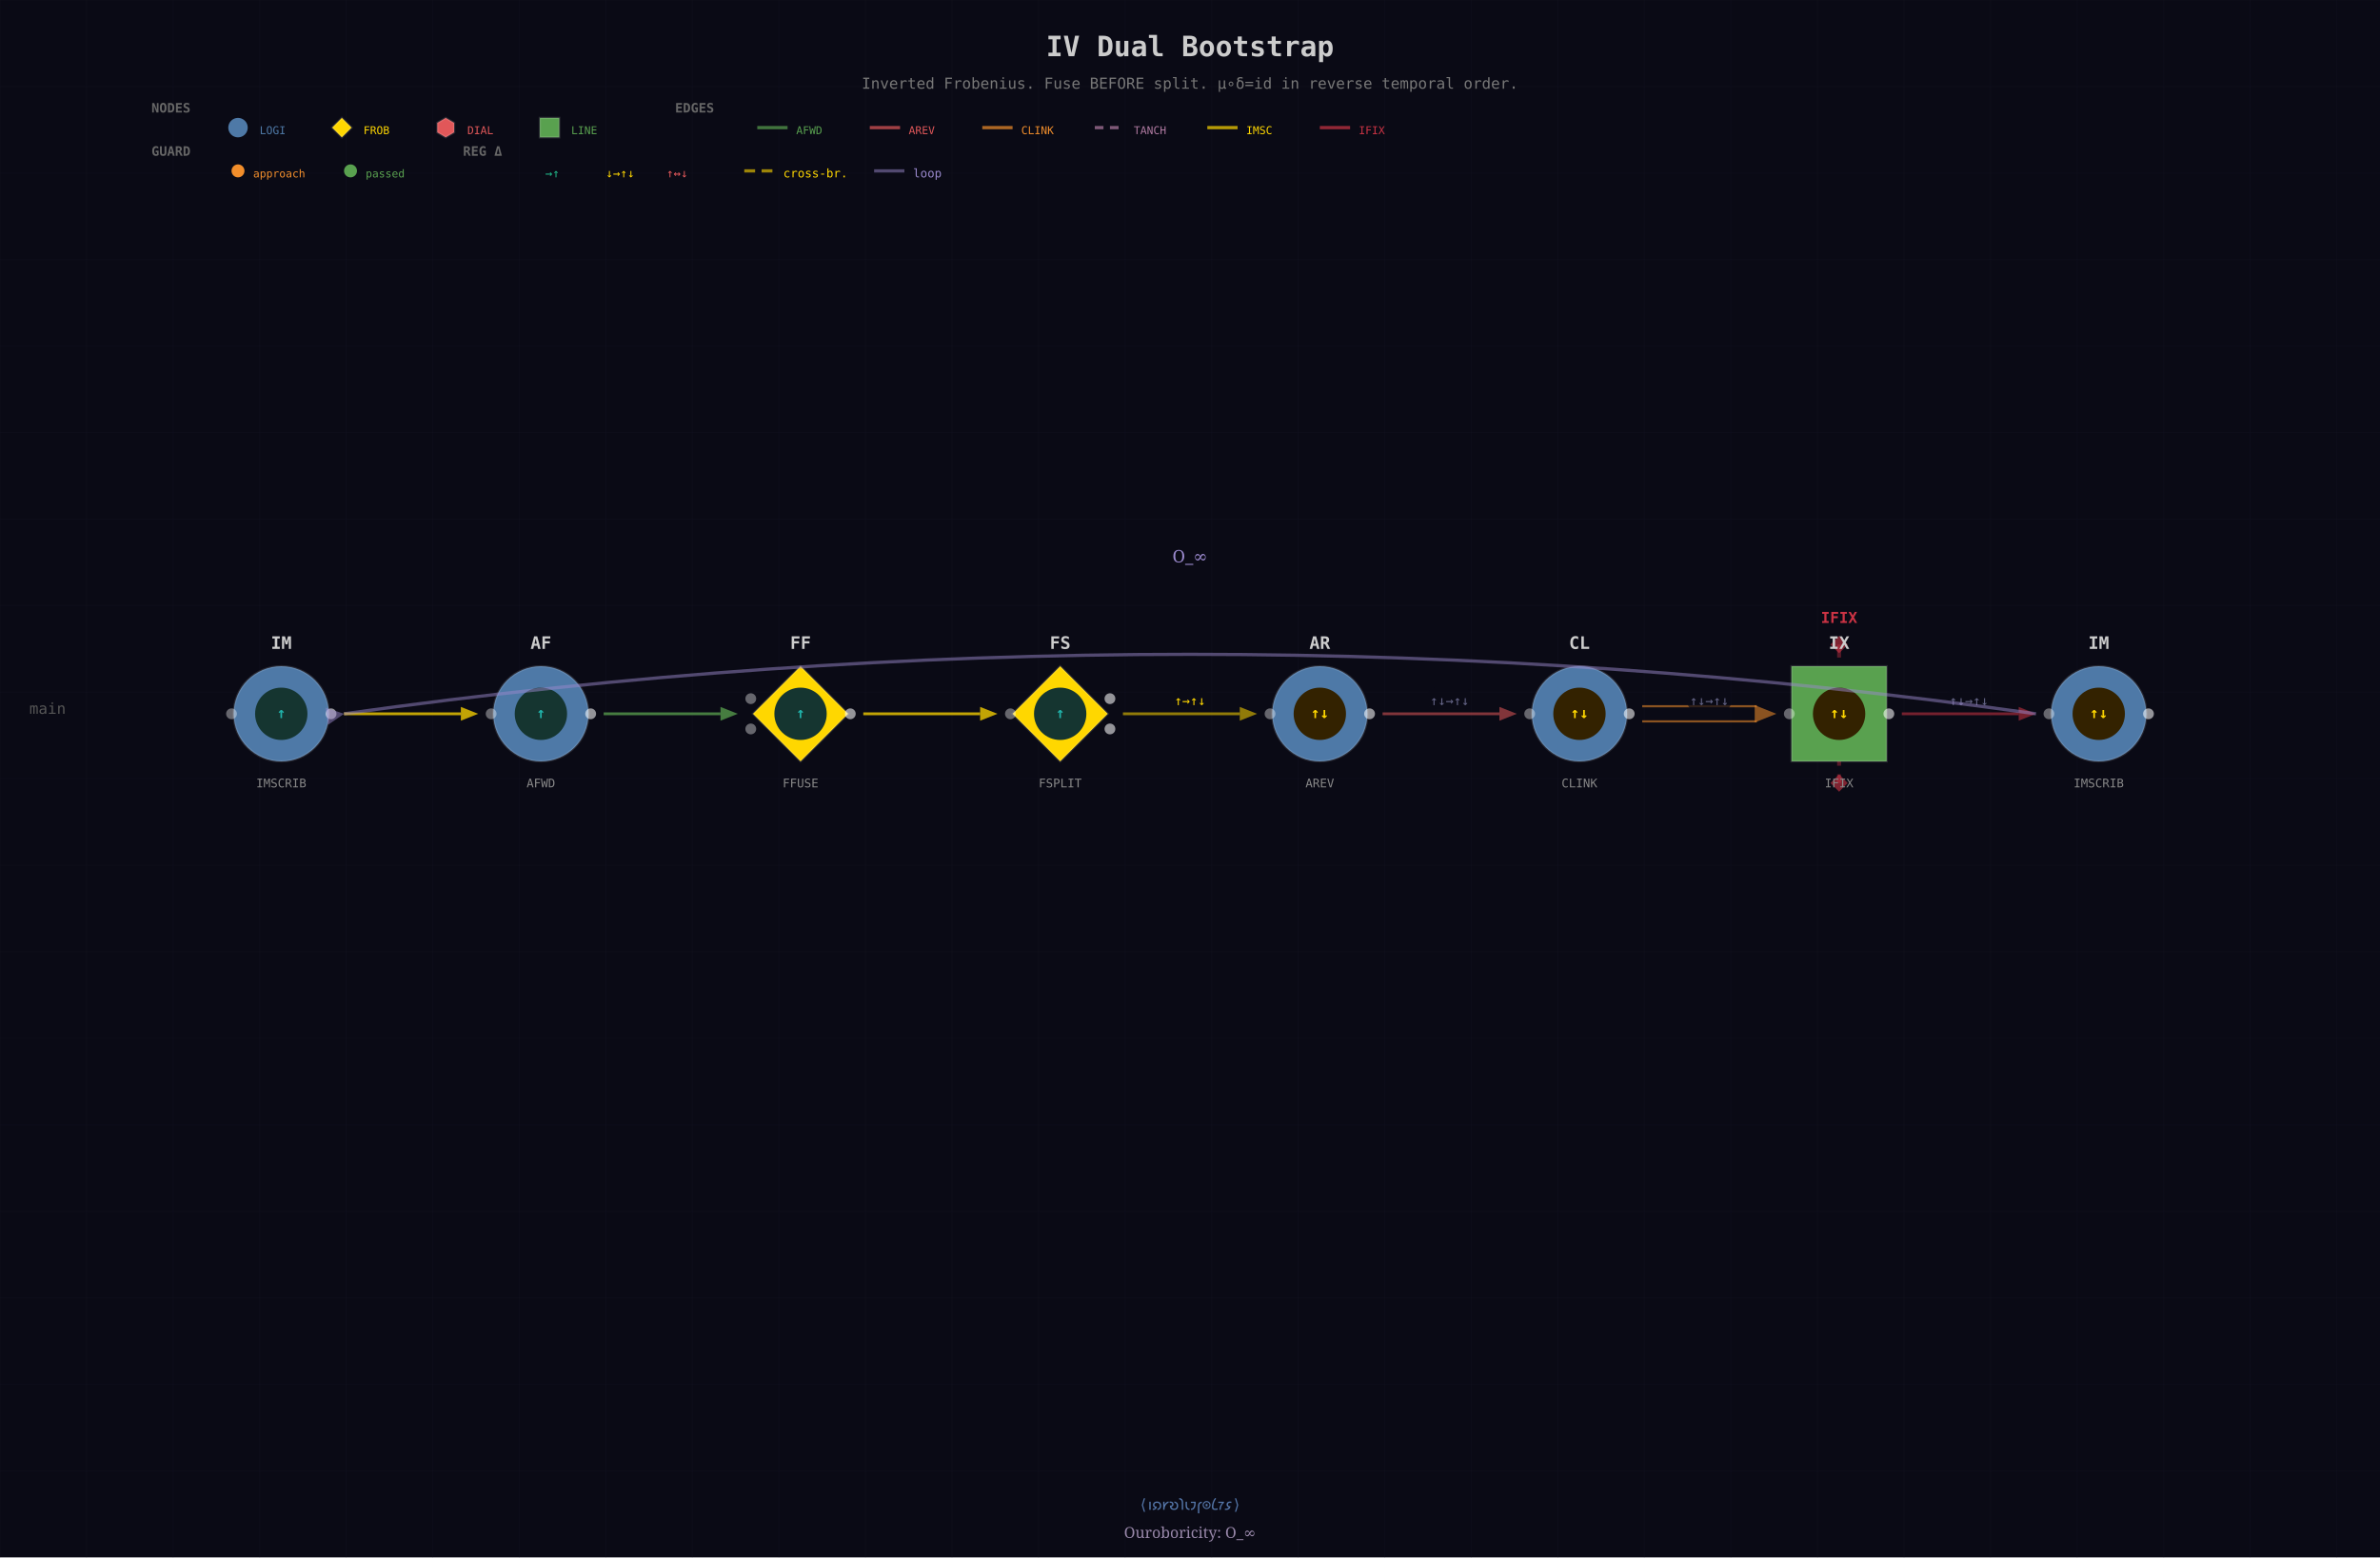
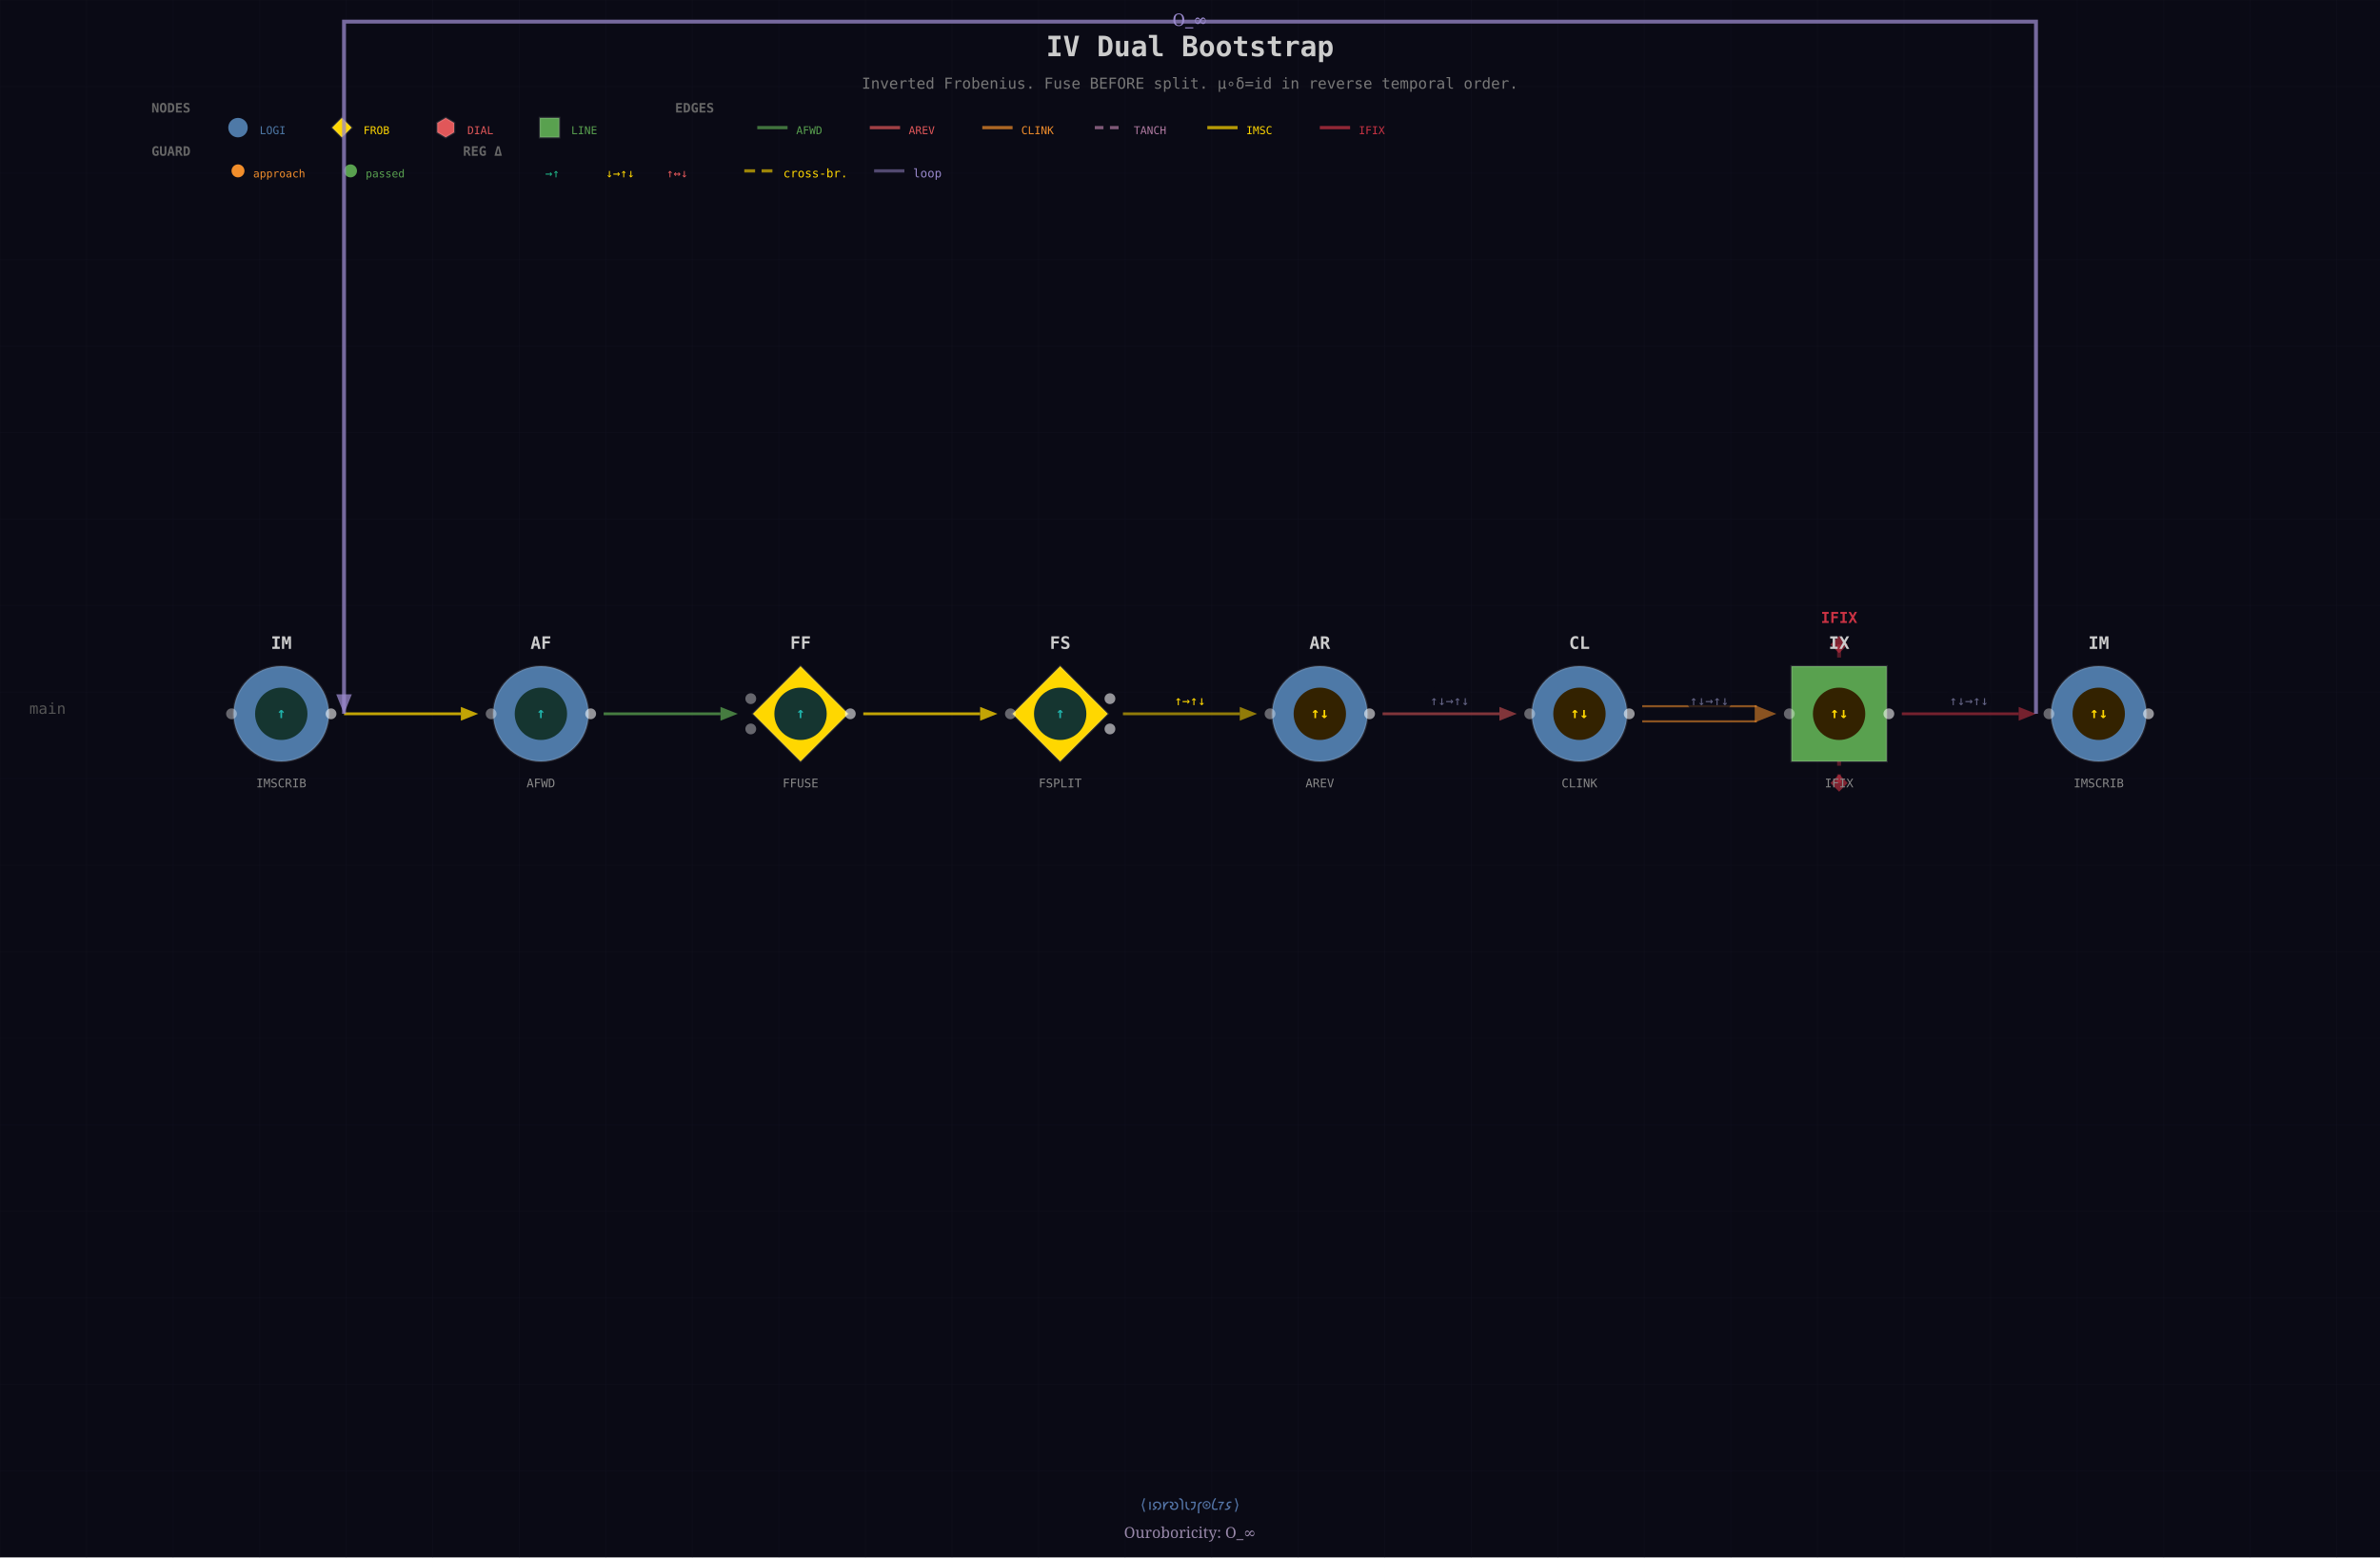
<svg xmlns="http://www.w3.org/2000/svg" viewBox="0 0 1100 720">
  <rect width="1100" height="720" fill="#0a0a15" />
  <line x1="0.0" y1="0.0" x2="0.0" y2="720.0" stroke="#151525" stroke-width="0.4" opacity="0.25" />
  <line x1="40.0" y1="0.0" x2="40.0" y2="720.0" stroke="#151525" stroke-width="0.4" opacity="0.25" />
  <line x1="80.0" y1="0.0" x2="80.0" y2="720.0" stroke="#151525" stroke-width="0.4" opacity="0.25" />
  <line x1="120.0" y1="0.0" x2="120.0" y2="720.0" stroke="#151525" stroke-width="0.4" opacity="0.25" />
  <line x1="160.0" y1="0.0" x2="160.0" y2="720.0" stroke="#151525" stroke-width="0.4" opacity="0.25" />
  <line x1="200.0" y1="0.0" x2="200.0" y2="720.0" stroke="#151525" stroke-width="0.4" opacity="0.25" />
  <line x1="240.0" y1="0.0" x2="240.0" y2="720.0" stroke="#151525" stroke-width="0.4" opacity="0.25" />
  <line x1="280.0" y1="0.0" x2="280.0" y2="720.0" stroke="#151525" stroke-width="0.4" opacity="0.25" />
  <line x1="320.0" y1="0.0" x2="320.0" y2="720.0" stroke="#151525" stroke-width="0.4" opacity="0.25" />
  <line x1="360.0" y1="0.0" x2="360.0" y2="720.0" stroke="#151525" stroke-width="0.4" opacity="0.25" />
  <line x1="400.0" y1="0.0" x2="400.0" y2="720.0" stroke="#151525" stroke-width="0.4" opacity="0.25" />
  <line x1="440.0" y1="0.0" x2="440.0" y2="720.0" stroke="#151525" stroke-width="0.4" opacity="0.25" />
  <line x1="480.0" y1="0.0" x2="480.0" y2="720.0" stroke="#151525" stroke-width="0.4" opacity="0.25" />
  <line x1="520.0" y1="0.0" x2="520.0" y2="720.0" stroke="#151525" stroke-width="0.4" opacity="0.25" />
  <line x1="560.0" y1="0.0" x2="560.0" y2="720.0" stroke="#151525" stroke-width="0.4" opacity="0.25" />
  <line x1="600.0" y1="0.0" x2="600.0" y2="720.0" stroke="#151525" stroke-width="0.4" opacity="0.25" />
  <line x1="640.0" y1="0.0" x2="640.0" y2="720.0" stroke="#151525" stroke-width="0.4" opacity="0.25" />
  <line x1="680.0" y1="0.0" x2="680.0" y2="720.0" stroke="#151525" stroke-width="0.4" opacity="0.25" />
  <line x1="720.0" y1="0.0" x2="720.0" y2="720.0" stroke="#151525" stroke-width="0.4" opacity="0.25" />
  <line x1="760.0" y1="0.0" x2="760.0" y2="720.0" stroke="#151525" stroke-width="0.4" opacity="0.25" />
  <line x1="800.0" y1="0.0" x2="800.0" y2="720.0" stroke="#151525" stroke-width="0.4" opacity="0.25" />
  <line x1="840.0" y1="0.0" x2="840.0" y2="720.0" stroke="#151525" stroke-width="0.4" opacity="0.25" />
  <line x1="880.0" y1="0.0" x2="880.0" y2="720.0" stroke="#151525" stroke-width="0.4" opacity="0.25" />
  <line x1="920.0" y1="0.0" x2="920.0" y2="720.0" stroke="#151525" stroke-width="0.4" opacity="0.25" />
  <line x1="960.0" y1="0.0" x2="960.0" y2="720.0" stroke="#151525" stroke-width="0.4" opacity="0.25" />
  <line x1="1000.0" y1="0.0" x2="1000.0" y2="720.0" stroke="#151525" stroke-width="0.4" opacity="0.25" />
  <line x1="1040.0" y1="0.0" x2="1040.0" y2="720.0" stroke="#151525" stroke-width="0.4" opacity="0.25" />
  <line x1="1080.0" y1="0.0" x2="1080.0" y2="720.0" stroke="#151525" stroke-width="0.4" opacity="0.25" />
  <line x1="0.0" y1="0.0" x2="1100.0" y2="0.0" stroke="#151525" stroke-width="0.4" opacity="0.25" />
  <line x1="0.0" y1="40.0" x2="1100.0" y2="40.0" stroke="#151525" stroke-width="0.4" opacity="0.25" />
  <line x1="0.0" y1="80.0" x2="1100.0" y2="80.0" stroke="#151525" stroke-width="0.4" opacity="0.25" />
  <line x1="0.0" y1="120.0" x2="1100.0" y2="120.0" stroke="#151525" stroke-width="0.4" opacity="0.25" />
  <line x1="0.0" y1="160.0" x2="1100.0" y2="160.0" stroke="#151525" stroke-width="0.4" opacity="0.25" />
  <line x1="0.0" y1="200.0" x2="1100.0" y2="200.0" stroke="#151525" stroke-width="0.4" opacity="0.25" />
  <line x1="0.0" y1="240.0" x2="1100.0" y2="240.0" stroke="#151525" stroke-width="0.4" opacity="0.25" />
  <line x1="0.0" y1="280.0" x2="1100.0" y2="280.0" stroke="#151525" stroke-width="0.4" opacity="0.25" />
  <line x1="0.0" y1="320.0" x2="1100.0" y2="320.0" stroke="#151525" stroke-width="0.4" opacity="0.25" />
  <line x1="0.0" y1="360.0" x2="1100.0" y2="360.0" stroke="#151525" stroke-width="0.4" opacity="0.25" />
  <line x1="0.0" y1="400.0" x2="1100.0" y2="400.0" stroke="#151525" stroke-width="0.4" opacity="0.25" />
  <line x1="0.0" y1="440.0" x2="1100.0" y2="440.0" stroke="#151525" stroke-width="0.4" opacity="0.25" />
  <line x1="0.0" y1="480.0" x2="1100.0" y2="480.0" stroke="#151525" stroke-width="0.4" opacity="0.25" />
  <line x1="0.0" y1="520.0" x2="1100.0" y2="520.0" stroke="#151525" stroke-width="0.4" opacity="0.25" />
  <line x1="0.0" y1="560.0" x2="1100.0" y2="560.0" stroke="#151525" stroke-width="0.4" opacity="0.25" />
  <line x1="0.0" y1="600.0" x2="1100.0" y2="600.0" stroke="#151525" stroke-width="0.4" opacity="0.25" />
  <line x1="0.0" y1="640.0" x2="1100.0" y2="640.0" stroke="#151525" stroke-width="0.4" opacity="0.25" />
  <line x1="0.0" y1="680.0" x2="1100.0" y2="680.0" stroke="#151525" stroke-width="0.4" opacity="0.25" />
  <text x="550.0" y="26.0" fill="#cccccc" font-size="13" text-anchor="middle" font-family="monospace" font-weight="bold">IV Dual Bootstrap</text>
  <text x="550.0" y="41.0" fill="#777" font-size="7" text-anchor="middle" font-family="monospace">Inverted Frobenius. Fuse BEFORE split. μ∘δ=id in reverse temporal order.</text>
  <text x="22.0" y="330.0" fill="#555" font-size="7" text-anchor="middle" font-family="monospace">main</text>
  <line x1="850.0" y1="298.0" x2="850.0" y2="362.0" stroke="#cc3344" stroke-width="1.8" opacity="0.4" stroke-dasharray="6,4" />
  <text x="850.0" y="288.0" fill="#cc3344" font-size="7" text-anchor="middle" font-family="monospace" font-weight="bold">IFIX</text>
  <polygon points="850.0,294.0 854.0,298 850.0,302.0 846.0,298" fill="#cc3344" opacity="0.6" />
  <polygon points="850.0,358.0 854.0,362 850.0,366.0 846.0,362" fill="#cc3344" opacity="0.6" />
  <line x1="159.0" y1="330.0" x2="213.0" y2="330.0" stroke="#ffd700" stroke-width="1.3" opacity="0.75" />
  <polygon points="221.0,330.0 213.0,333.2 213.0,326.8" fill="#ffd700" opacity="0.75" />
  <line x1="279.0" y1="330.0" x2="333.0" y2="330.0" stroke="#59a14f" stroke-width="1.3" opacity="0.75" />
  <polygon points="341.0,330.0 333.0,333.2 333.0,326.8" fill="#59a14f" opacity="0.75" />
  <line x1="399.0" y1="330.0" x2="453.0" y2="330.0" stroke="#ffd700" stroke-width="1.3" opacity="0.75" />
  <polygon points="461.0,330.0 453.0,333.2 453.0,326.8" fill="#ffd700" opacity="0.75" />
  <line x1="519.0" y1="330.0" x2="573.0" y2="330.0" stroke="#ffd700" stroke-width="1.3" opacity="0.55" />
  <polygon points="581.0,330.0 573.0,333.2 573.0,326.8" fill="#ffd700" opacity="0.55" />
  <rect x="542.0" y="318.0" width="16.0" height="10" fill="#0a0a15" opacity="0.7" rx="3" />
  <text x="550.0" y="326.0" fill="#ffd700" font-size="6" text-anchor="middle" font-family="monospace">↑→↑↓</text>
  <line x1="639.0" y1="330.0" x2="693.0" y2="330.0" stroke="#e15759" stroke-width="1.3" opacity="0.55" />
  <polygon points="701.0,330.0 693.0,333.2 693.0,326.8" fill="#e15759" opacity="0.55" />
  <rect x="660.0" y="318.0" width="20.0" height="10" fill="#0a0a15" opacity="0.7" rx="3" />
  <text x="670.0" y="326.0" fill="#666688" font-size="6" text-anchor="middle" font-family="monospace">↑↓→↑↓</text>
  <line x1="759.0" y1="326.5" x2="812.0" y2="326.5" stroke="#f28e2b" stroke-width="1.0" opacity="0.55" />
  <line x1="759.0" y1="333.5" x2="812.0" y2="333.5" stroke="#f28e2b" stroke-width="1.0" opacity="0.55" />
  <polygon points="821.0,330.0 811.0,334.0 811.0,326.0" fill="#f28e2b" opacity="0.55" />
  <rect x="780.0" y="318.0" width="20.0" height="10" fill="#0a0a15" opacity="0.7" rx="3" />
  <text x="790.0" y="326.0" fill="#666688" font-size="6" text-anchor="middle" font-family="monospace">↑↓→↑↓</text>
  <line x1="879.0" y1="330.0" x2="933.0" y2="330.0" stroke="#cc3344" stroke-width="1.3" opacity="0.55" />
  <polygon points="941.0,330.0 933.0,333.2 933.0,326.8" fill="#cc3344" opacity="0.55" />
  <rect x="900.0" y="318.0" width="20.0" height="10" fill="#0a0a15" opacity="0.7" rx="3" />
  <text x="910.0" y="326.0" fill="#666688" font-size="6" text-anchor="middle" font-family="monospace">↑↓→↑↓</text>
  <circle cx="130.0" cy="330.0" r="22.0" fill="#4e79a7" stroke="#ffffff20" stroke-width="1.0" />
  <circle cx="130.0" cy="330.0" r="12.1" fill="#153530" stroke-width="0" />
  <text x="130.0" y="332.0" fill="#20b2aa" font-size="7" text-anchor="middle" font-family="monospace" font-weight="bold">↑</text>
  <text x="130.0" y="300.0" fill="#cccccc" font-size="8" text-anchor="middle" font-family="monospace" font-weight="bold">IM</text>
  <text x="130.0" y="364.0" fill="#888" font-size="5.5" text-anchor="middle" font-family="monospace">IMSCRIB</text>
  <circle cx="107.0" cy="330.0" r="2.5" fill="#ffffff60" stroke-width="0" />
  <circle cx="153.0" cy="330.0" r="2.5" fill="#ffffff90" stroke-width="0" />
  <circle cx="250.0" cy="330.0" r="22.0" fill="#4e79a7" stroke="#ffffff20" stroke-width="1.0" />
  <circle cx="250.0" cy="330.0" r="12.1" fill="#153530" stroke-width="0" />
  <text x="250.0" y="332.0" fill="#20b2aa" font-size="7" text-anchor="middle" font-family="monospace" font-weight="bold">↑</text>
  <text x="250.0" y="300.0" fill="#cccccc" font-size="8" text-anchor="middle" font-family="monospace" font-weight="bold">AF</text>
  <text x="250.0" y="364.0" fill="#888" font-size="5.5" text-anchor="middle" font-family="monospace">AFWD</text>
  <circle cx="227.0" cy="330.0" r="2.5" fill="#ffffff60" stroke-width="0" />
  <circle cx="273.0" cy="330.0" r="2.5" fill="#ffffff90" stroke-width="0" />
  <polygon points="370.0,308.0 392.0,330 370.0,352.0 348.0,330" fill="#ffd700" stroke="#ffffff20" stroke-width="1.0" />
  <circle cx="370.0" cy="330.0" r="12.1" fill="#153530" stroke-width="0" />
  <text x="370.0" y="332.0" fill="#20b2aa" font-size="7" text-anchor="middle" font-family="monospace" font-weight="bold">↑</text>
  <text x="370.0" y="300.0" fill="#cccccc" font-size="8" text-anchor="middle" font-family="monospace" font-weight="bold">FF</text>
  <text x="370.0" y="364.0" fill="#888" font-size="5.5" text-anchor="middle" font-family="monospace">FFUSE</text>
  <circle cx="347.0" cy="323.0" r="2.5" fill="#ffffff60" stroke-width="0" />
  <circle cx="347.0" cy="337.0" r="2.5" fill="#ffffff60" stroke-width="0" />
  <circle cx="393.0" cy="330.0" r="2.5" fill="#ffffff90" stroke-width="0" />
  <polygon points="490.0,308.0 512.0,330 490.0,352.0 468.0,330" fill="#ffd700" stroke="#ffffff20" stroke-width="1.0" />
  <circle cx="490.0" cy="330.0" r="12.1" fill="#153530" stroke-width="0" />
  <text x="490.0" y="332.0" fill="#20b2aa" font-size="7" text-anchor="middle" font-family="monospace" font-weight="bold">↑</text>
  <text x="490.0" y="300.0" fill="#cccccc" font-size="8" text-anchor="middle" font-family="monospace" font-weight="bold">FS</text>
  <text x="490.0" y="364.0" fill="#888" font-size="5.5" text-anchor="middle" font-family="monospace">FSPLIT</text>
  <circle cx="467.0" cy="330.0" r="2.5" fill="#ffffff60" stroke-width="0" />
  <circle cx="513.0" cy="323.0" r="2.5" fill="#ffffff90" stroke-width="0" />
  <circle cx="513.0" cy="337.0" r="2.5" fill="#ffffff90" stroke-width="0" />
  <circle cx="610.0" cy="330.0" r="22.0" fill="#4e79a7" stroke="#ffffff20" stroke-width="1.0" />
  <circle cx="610.0" cy="330.0" r="12.1" fill="#332200" stroke-width="0" />
  <text x="610.0" y="332.0" fill="#ffd700" font-size="7" text-anchor="middle" font-family="monospace" font-weight="bold">↑↓</text>
  <text x="610.0" y="300.0" fill="#cccccc" font-size="8" text-anchor="middle" font-family="monospace" font-weight="bold">AR</text>
  <text x="610.0" y="364.0" fill="#888" font-size="5.5" text-anchor="middle" font-family="monospace">AREV</text>
  <circle cx="587.0" cy="330.0" r="2.5" fill="#ffffff60" stroke-width="0" />
  <circle cx="633.0" cy="330.0" r="2.5" fill="#ffffff90" stroke-width="0" />
  <circle cx="730.0" cy="330.0" r="22.0" fill="#4e79a7" stroke="#ffffff20" stroke-width="1.0" />
  <circle cx="730.0" cy="330.0" r="12.1" fill="#332200" stroke-width="0" />
  <text x="730.0" y="332.0" fill="#ffd700" font-size="7" text-anchor="middle" font-family="monospace" font-weight="bold">↑↓</text>
  <text x="730.0" y="300.0" fill="#cccccc" font-size="8" text-anchor="middle" font-family="monospace" font-weight="bold">CL</text>
  <text x="730.0" y="364.0" fill="#888" font-size="5.5" text-anchor="middle" font-family="monospace">CLINK</text>
  <circle cx="707.0" cy="330.0" r="2.5" fill="#ffffff60" stroke-width="0" />
  <circle cx="753.0" cy="330.0" r="2.5" fill="#ffffff90" stroke-width="0" />
  <rect x="828.0" y="308.0" width="44.0" height="44.0" fill="#59a14f" stroke="#ffffff20" stroke-width="1.0" />
  <circle cx="850.0" cy="330.0" r="12.1" fill="#332200" stroke-width="0" />
  <text x="850.0" y="332.0" fill="#ffd700" font-size="7" text-anchor="middle" font-family="monospace" font-weight="bold">↑↓</text>
  <text x="850.0" y="300.0" fill="#cccccc" font-size="8" text-anchor="middle" font-family="monospace" font-weight="bold">IX</text>
  <text x="850.0" y="364.0" fill="#888" font-size="5.5" text-anchor="middle" font-family="monospace">IFIX</text>
  <circle cx="827.0" cy="330.0" r="2.5" fill="#ffffff60" stroke-width="0" />
  <circle cx="873.0" cy="330.0" r="2.5" fill="#ffffff90" stroke-width="0" />
  <circle cx="970.0" cy="330.0" r="22.0" fill="#4e79a7" stroke="#ffffff20" stroke-width="1.0" />
  <circle cx="970.0" cy="330.0" r="12.1" fill="#332200" stroke-width="0" />
  <text x="970.0" y="332.0" fill="#ffd700" font-size="7" text-anchor="middle" font-family="monospace" font-weight="bold">↑↓</text>
  <text x="970.0" y="300.0" fill="#cccccc" font-size="8" text-anchor="middle" font-family="monospace" font-weight="bold">IM</text>
  <text x="970.0" y="364.0" fill="#888" font-size="5.5" text-anchor="middle" font-family="monospace">IMSCRIB</text>
  <circle cx="947.0" cy="330.0" r="2.5" fill="#ffffff60" stroke-width="0" />
  <circle cx="993.0" cy="330.0" r="2.5" fill="#ffffff90" stroke-width="0" />
-   <path d="M941.0,330.0 Q550.0,275.0 159.0,330.0" fill="none" stroke="#9988cc" stroke-width="1.5" opacity="0.5" />
-   <polygon points="159.0,330.0 150.5,327.2 151.6,335.1" fill="#9988cc" opacity="0.5" />
-   <text x="550.0" y="260.0" fill="#9988cc" font-size="8" text-anchor="middle" font-family="serif">O_∞</text>
  <text x="550.0" y="698.0" fill="#5577aa" font-size="7" text-anchor="middle" font-family="monospace">⟨𐑦𐑸𐑾𐑹𐑐𐑧𐑲𐑝⊙𐑖𐑳𐑭⟩</text>
  <text x="550.0" y="711.0" fill="#9988aa" font-size="7" text-anchor="middle" font-family="serif">Ouroboricity: O_∞</text>
  <text x="70.0" y="52.0" fill="#666" font-size="6" text-anchor="start" font-family="monospace" font-weight="bold">NODES</text>
  <circle cx="110.0" cy="59.0" r="4.5" fill="#4e79a7" stroke-width="0" />
  <text x="120.0" y="62.0" fill="#4e79a7" font-size="5" text-anchor="start" font-family="monospace">LOGI</text>
  <polygon points="158,54.5 162.5,59 158,63.5 153.5,59" fill="#ffd700" stroke="#ffffff20" stroke-width="1.0" />
  <text x="168.0" y="62.0" fill="#ffd700" font-size="5" text-anchor="start" font-family="monospace">FROB</text>
  <polygon points="209.9,61.2 206.0,63.5 202.1,61.2 202.1,56.8 206.0,54.5 209.9,56.8" fill="#e15759" stroke="#ffffff20" stroke-width="1.0" />
  <text x="216.0" y="62.0" fill="#e15759" font-size="5" text-anchor="start" font-family="monospace">DIAL</text>
  <rect x="249.5" y="54.5" width="9.0" height="9.0" fill="#59a14f" stroke="#ffffff20" stroke-width="1.0" />
  <text x="264.0" y="62.0" fill="#59a14f" font-size="5" text-anchor="start" font-family="monospace">LINE</text>
  <text x="312.0" y="52.0" fill="#666" font-size="6" text-anchor="start" font-family="monospace" font-weight="bold">EDGES</text>
  <line x1="350.0" y1="59.0" x2="364.0" y2="59.0" stroke="#59a14f" stroke-width="1.5" opacity="0.7" />
  <text x="368.0" y="62.0" fill="#59a14f" font-size="5" text-anchor="start" font-family="monospace">AFWD</text>
  <line x1="402.0" y1="59.0" x2="416.0" y2="59.0" stroke="#e15759" stroke-width="1.5" opacity="0.7" />
  <text x="420.0" y="62.0" fill="#e15759" font-size="5" text-anchor="start" font-family="monospace">AREV</text>
  <line x1="454.0" y1="59.0" x2="468.0" y2="59.0" stroke="#f28e2b" stroke-width="1.5" opacity="0.7" />
  <text x="472.0" y="62.0" fill="#f28e2b" font-size="5" text-anchor="start" font-family="monospace">CLINK</text>
  <line x1="506.0" y1="59.0" x2="520.0" y2="59.0" stroke="#b07aa1" stroke-width="1.5" opacity="0.7" stroke-dasharray="4,3" />
  <text x="524.0" y="62.0" fill="#b07aa1" font-size="5" text-anchor="start" font-family="monospace">TANCH</text>
  <line x1="558.0" y1="59.0" x2="572.0" y2="59.0" stroke="#ffd700" stroke-width="1.5" opacity="0.7" />
  <text x="576.0" y="62.0" fill="#ffd700" font-size="5" text-anchor="start" font-family="monospace">IMSC</text>
  <line x1="610.0" y1="59.0" x2="624.0" y2="59.0" stroke="#cc3344" stroke-width="1.5" opacity="0.7" />
  <text x="628.0" y="62.0" fill="#cc3344" font-size="5" text-anchor="start" font-family="monospace">IFIX</text>
  <text x="70.0" y="72.0" fill="#666" font-size="6" text-anchor="start" font-family="monospace" font-weight="bold">GUARD</text>
  <circle cx="110.0" cy="79.0" r="3.0" fill="#f28e2b" stroke-width="0.8" />
  <text x="117.0" y="82.0" fill="#f28e2b" font-size="5" text-anchor="start" font-family="monospace">approach</text>
  <circle cx="162.0" cy="79.0" r="3.0" fill="#59a14f" stroke-width="0.9" />
  <text x="169.0" y="82.0" fill="#59a14f" font-size="5" text-anchor="start" font-family="monospace">passed</text>
  <text x="214.0" y="72.0" fill="#666" font-size="6" text-anchor="start" font-family="monospace" font-weight="bold">REG Δ</text>
  <text x="252.0" y="82.0" fill="#20b888" font-size="5.5" text-anchor="start" font-family="monospace">→↑</text>
  <text x="280.0" y="82.0" fill="#ffd700" font-size="5.5" text-anchor="start" font-family="monospace">↓→↑↓</text>
  <text x="308.0" y="82.0" fill="#e15759" font-size="5.5" text-anchor="start" font-family="monospace">↑↔↓</text>
  <line x1="344.0" y1="79.0" x2="358.0" y2="79.0" stroke="#ffd700" stroke-width="1.5" opacity="0.6" stroke-dasharray="5,3" />
  <text x="362.0" y="82.0" fill="#ffd700" font-size="5.5" text-anchor="start" font-family="monospace">cross-br.</text>
  <line x1="404.0" y1="79.0" x2="418.0" y2="79.0" stroke="#9988cc" stroke-width="1.5" opacity="0.5" />
  <text x="422.0" y="82.0" fill="#9988cc" font-size="5.5" text-anchor="start" font-family="monospace">loop</text>
+   <path d="M941.0,330.0 L941.0,10.0 L159.0,10.0 L159.0,330.0" fill="none" stroke="#9988cc" stroke-width="1.8" opacity="0.75" />
+   <polygon points="159.0,330.0 155.4,321.0 162.6,321.0" fill="#9988cc" opacity="0.75" />
+   <text x="550.0" y="12.0" fill="#9988cc" font-size="8" text-anchor="middle" font-family="serif">O_∞</text>
</svg>
